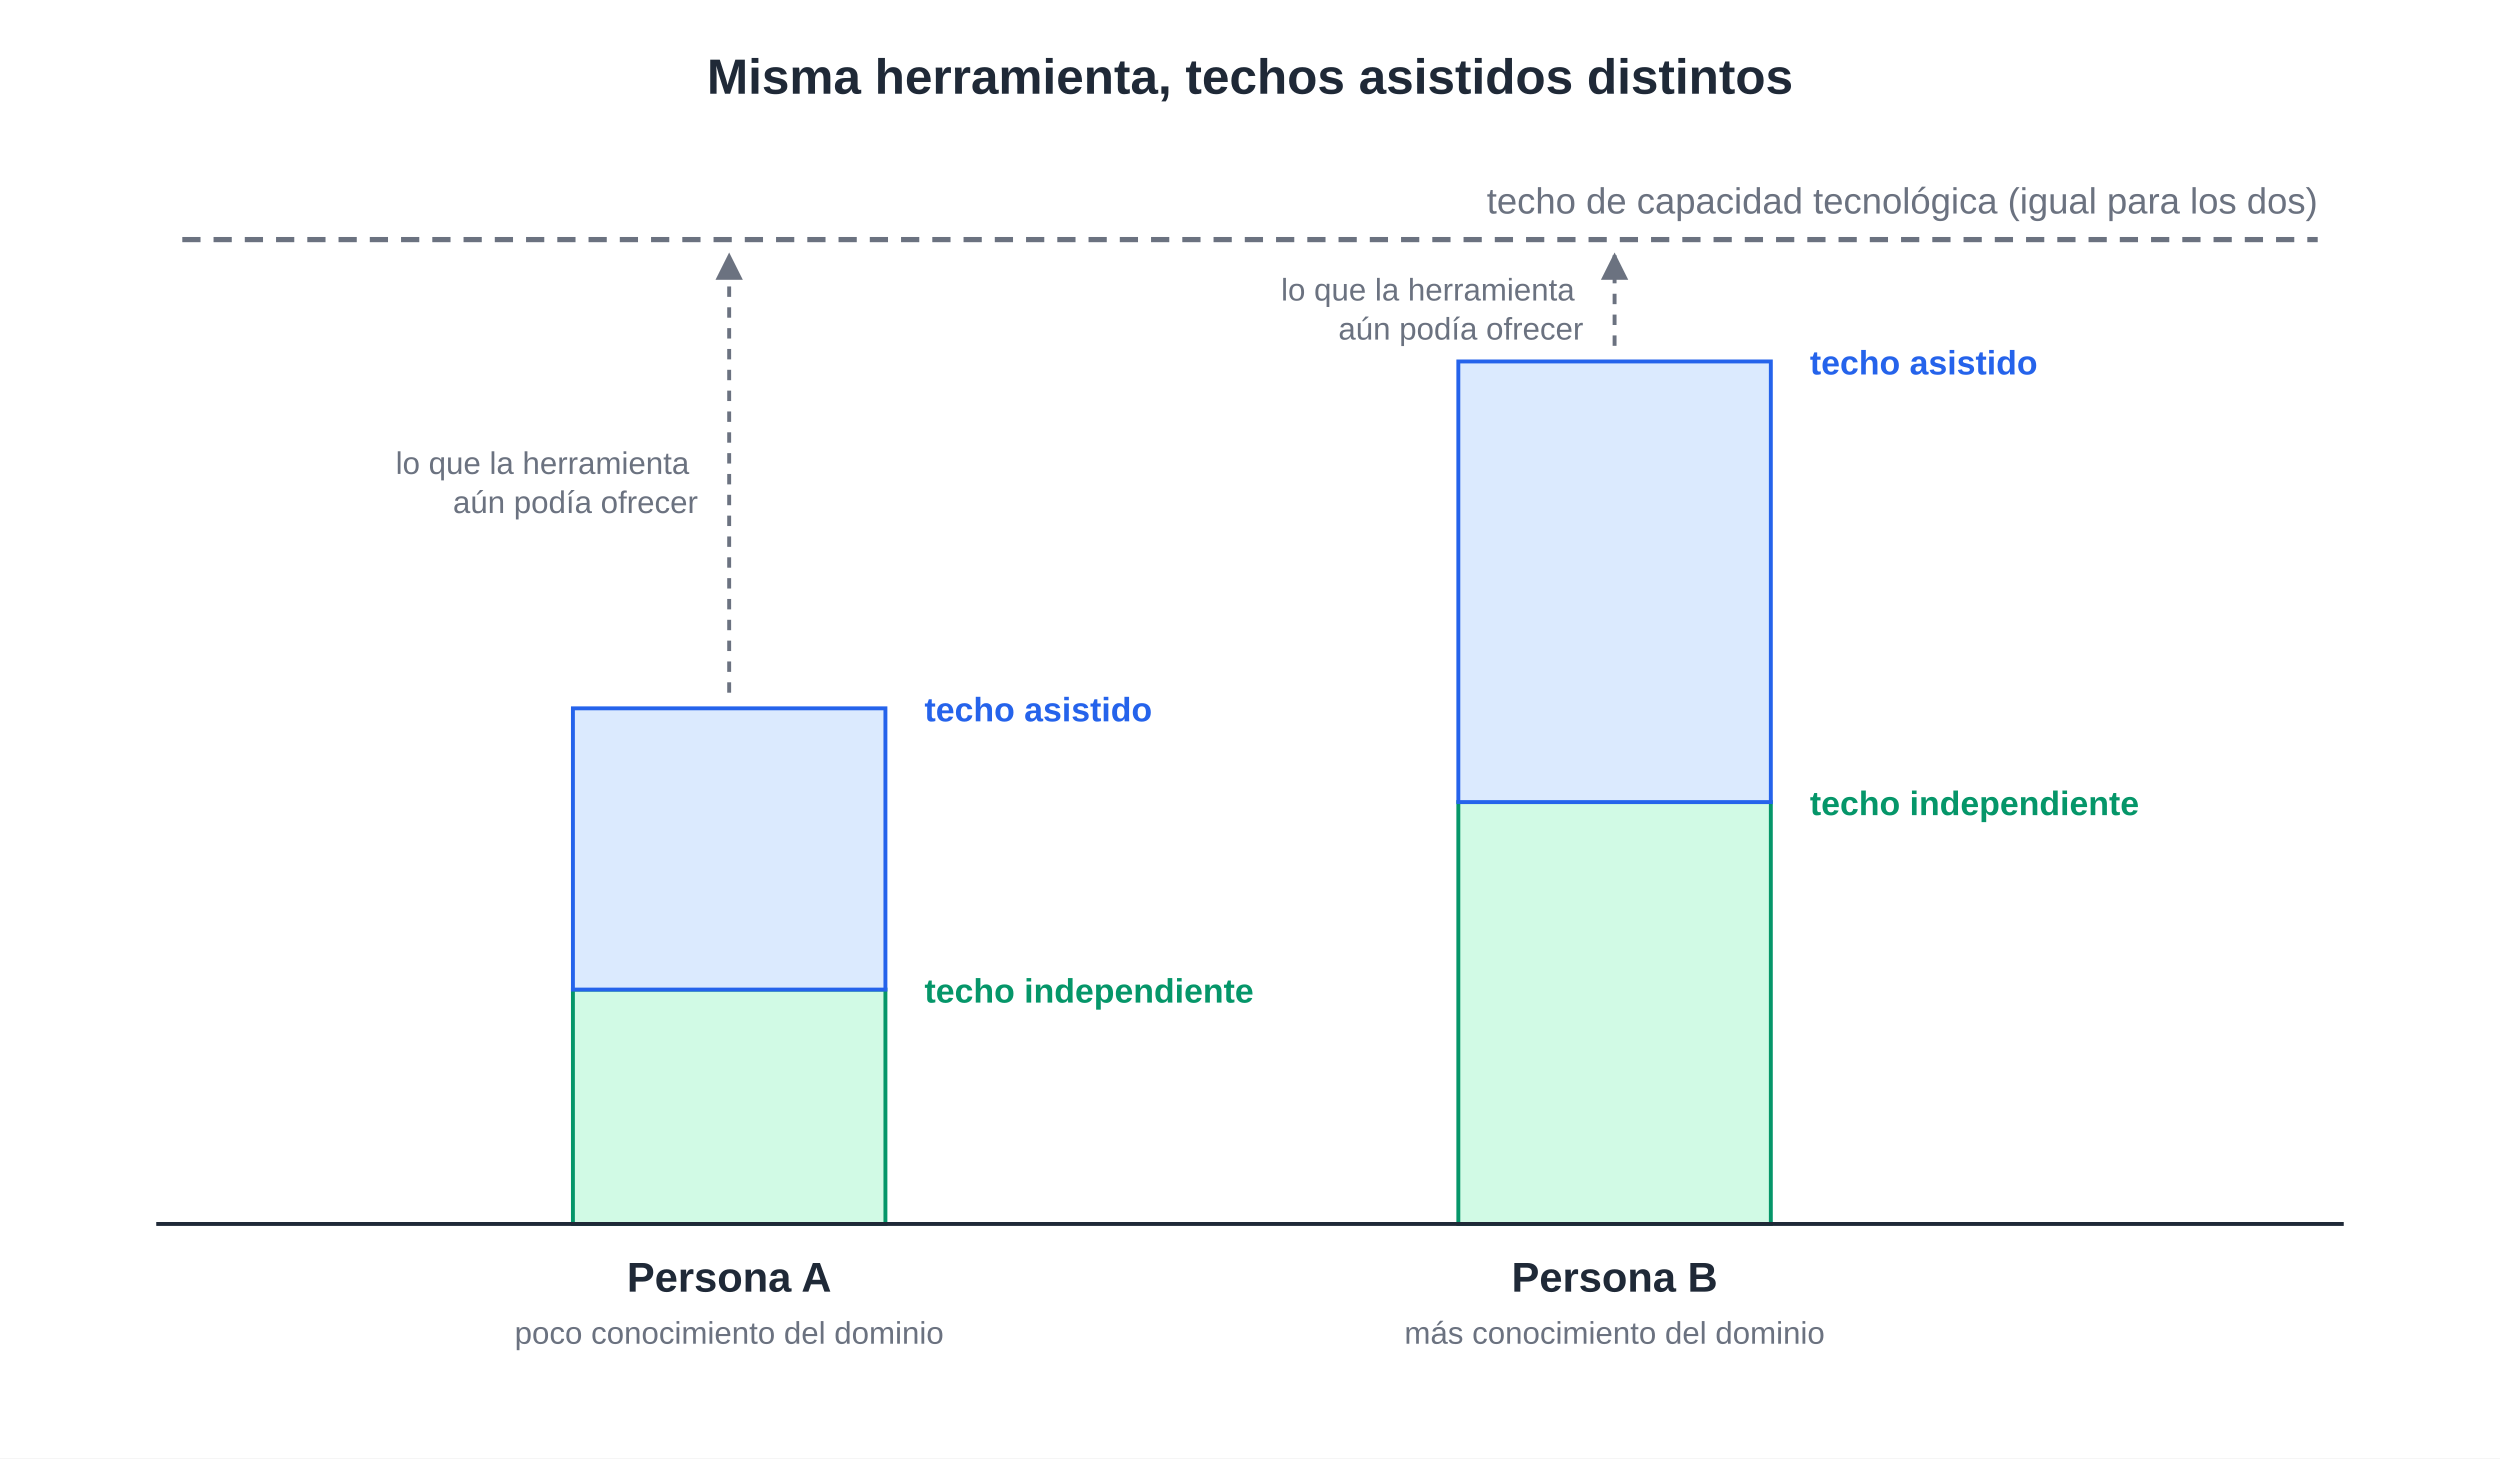
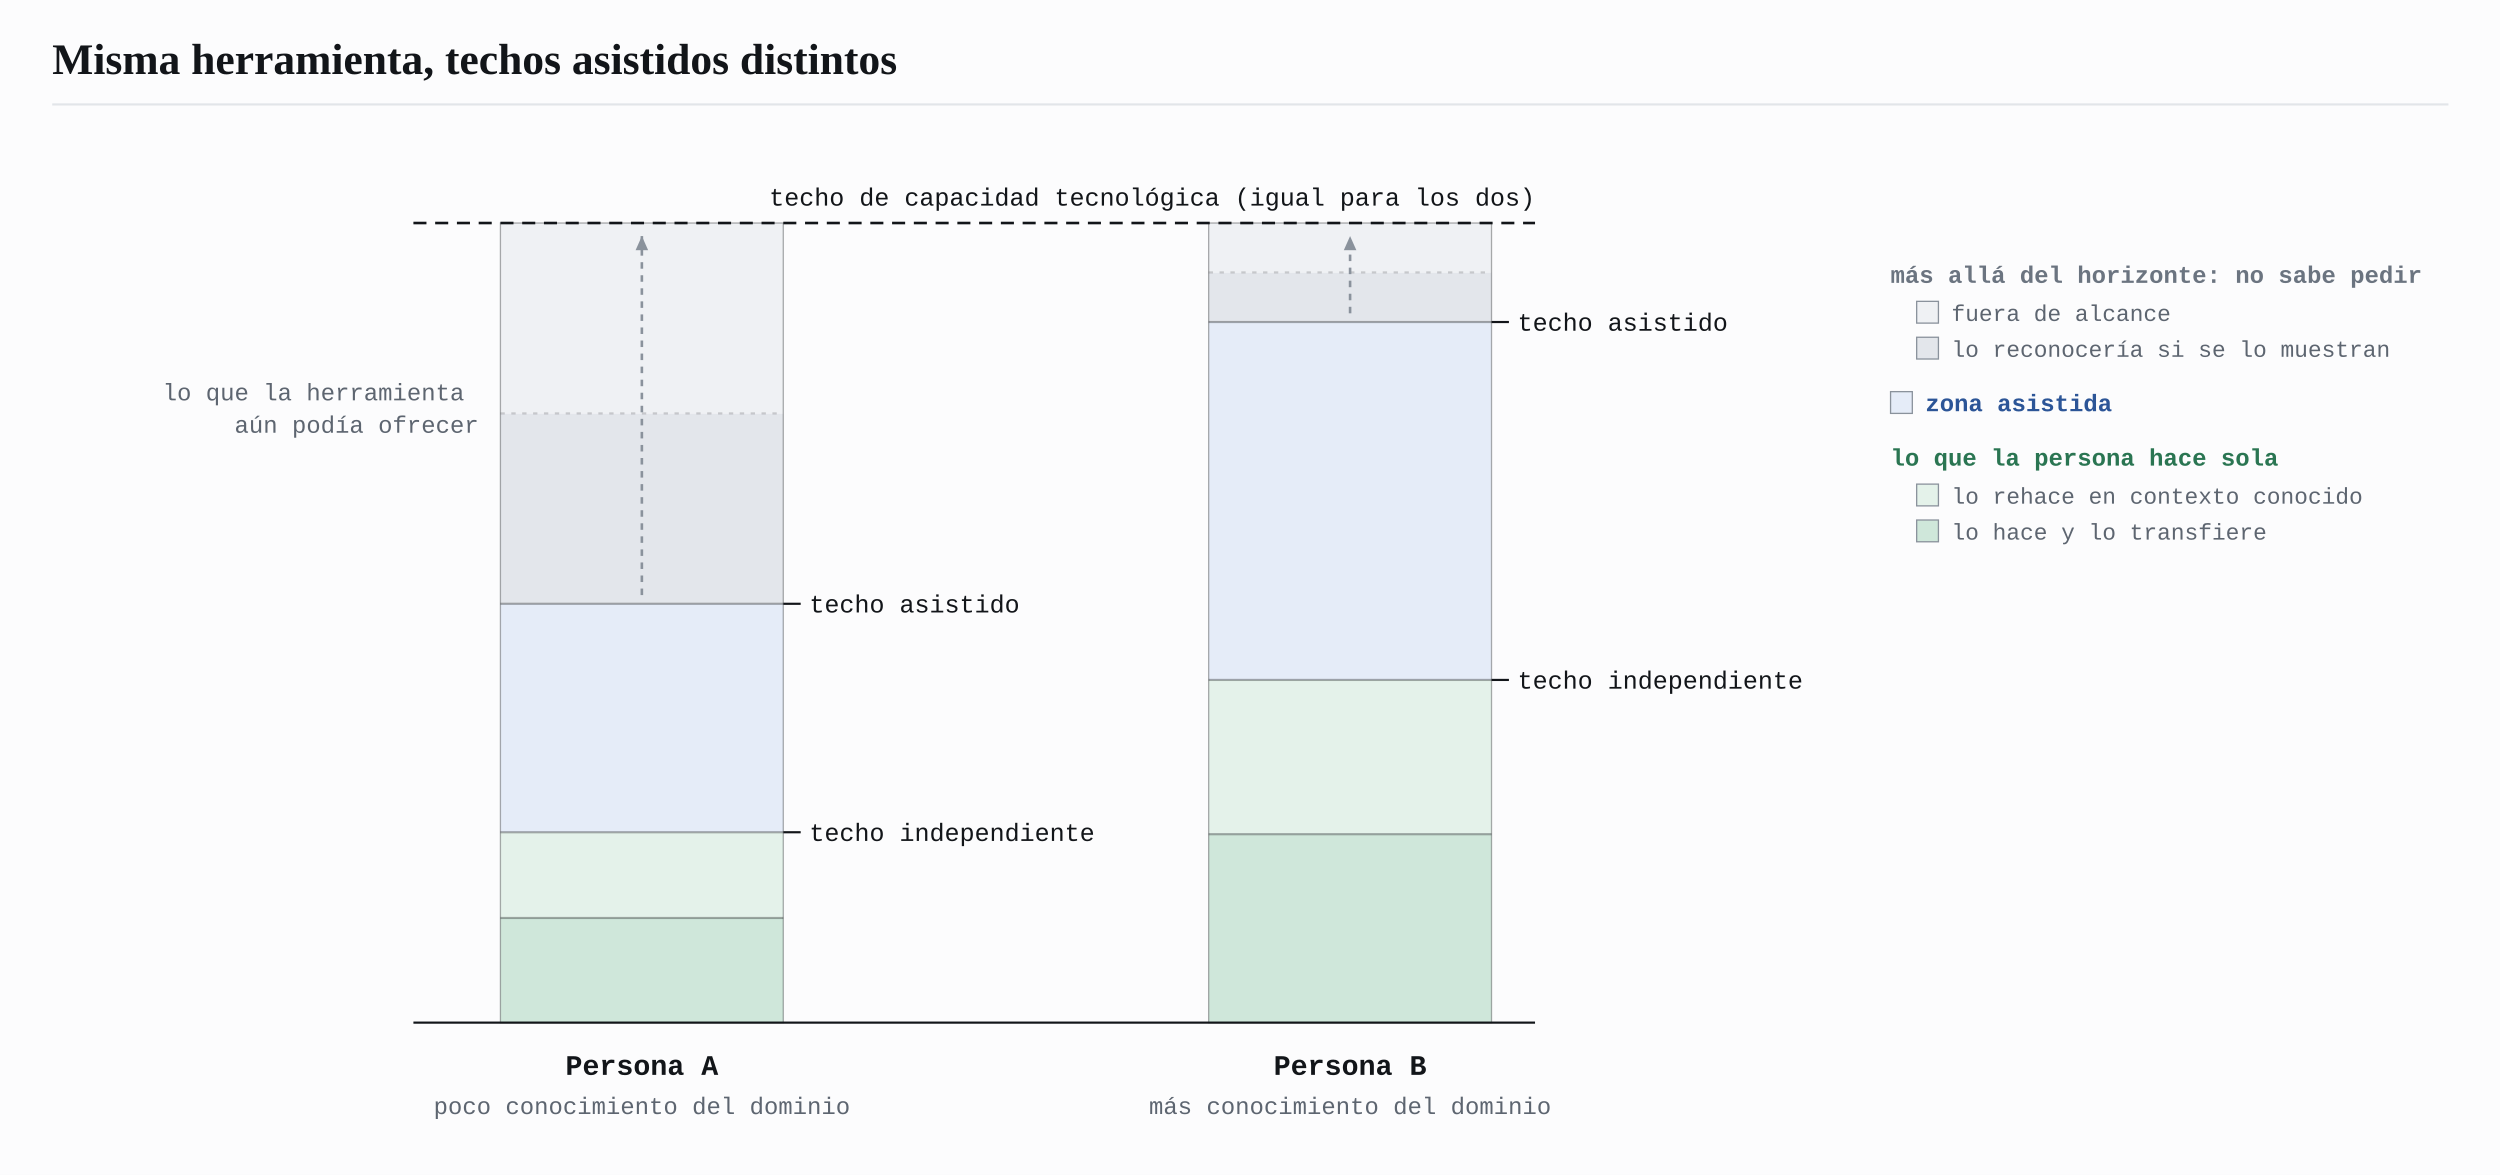
- <svg xmlns="http://www.w3.org/2000/svg" width="960" height="560" viewBox="0 0 960 560" role="img" aria-label="Misma herramienta, techos asistidos distintos">
+ <svg xmlns="http://www.w3.org/2000/svg" width="1149" height="540" viewBox="0 0 1149 540" role="img" aria-label="Misma herramienta, techos asistidos distintos">
  <defs>
-     <pattern id="hatch" width="8" height="8" patternUnits="userSpaceOnUse" patternTransform="rotate(45)">
-       <rect width="8" height="8" fill="#fee2e2" />
-       <line x1="0" y1="0" x2="0" y2="8" stroke="#dc2626" stroke-width="2.2" />
+     <pattern id="hatch" width="7" height="7" patternUnits="userSpaceOnUse" patternTransform="rotate(45)">
+       <rect width="7" height="7" fill="#f3dedb" />
+       <line x1="0" y1="0" x2="0" y2="7" stroke="#a8372b" stroke-width="1.1" stroke-opacity="0.5" />
    </pattern>
-     <marker id="arrow" viewBox="0 0 10 10" refX="9" refY="5" markerWidth="7" markerHeight="7" orient="auto-start-reverse">
-       <path d="M0,0 L10,5 L0,10 z" fill="#1f2937" />
+     <pattern id="dots" width="6" height="6" patternUnits="userSpaceOnUse">
+       <rect width="6" height="6" fill="#e9e1d3" />
+       <circle cx="3" cy="3" r="0.9" fill="#7a5d2c" fill-opacity="0.55" />
+     </pattern>
+     <marker id="arrow" viewBox="0 0 10 10" refX="9" refY="5" markerWidth="6" markerHeight="6" orient="auto-start-reverse">
+       <path d="M0,1 L9,5 L0,9 z" fill="#121519" />
    </marker>
-     <marker id="arrowm" viewBox="0 0 10 10" refX="9" refY="5" markerWidth="7" markerHeight="7" orient="auto-start-reverse">
-       <path d="M0,0 L10,5 L0,10 z" fill="#6b7280" />
+     <marker id="arrowm" viewBox="0 0 10 10" refX="9" refY="5" markerWidth="6" markerHeight="6" orient="auto-start-reverse">
+       <path d="M0,1 L9,5 L0,9 z" fill="#8a929c" />
+     </marker>
+     <marker id="arrowb" viewBox="0 0 10 10" refX="9" refY="5" markerWidth="6" markerHeight="6" orient="auto-start-reverse">
+       <path d="M0,1 L9,5 L0,9 z" fill="#a8372b" />
+     </marker>
+     <marker id="arrowg" viewBox="0 0 10 10" refX="9" refY="5" markerWidth="6" markerHeight="6" orient="auto-start-reverse">
+       <path d="M0,1 L9,5 L0,9 z" fill="#2a7552" />
    </marker>
  </defs>
-   <rect x="0" y="0" width="960" height="560" fill="#ffffff" stroke="none" stroke-width="0" rx="0" />
-   <text x="480.0" y="36" font-family="Arial, Helvetica, sans-serif" font-size="19" fill="#1f2937" text-anchor="middle" font-weight="bold">
-     <tspan x="480.0" dy="0.0">Misma herramienta, techos asistidos distintos</tspan>
+   <rect x="0.0" y="0.0" width="1149.3" height="540.0" fill="#fcfcfd" stroke="none" stroke-width="0" />
+   <text x="24.0" y="34.0" font-family="'Source Serif 4', Georgia, 'Times New Roman', serif" font-size="20" fill="#121519" text-anchor="start" font-weight="600">
+     <tspan x="24.0" dy="0.0">Misma herramienta, techos asistidos distintos</tspan>
  </text>
-   <line x1="70" y1="92.0" x2="890" y2="92.0" stroke="#6b7280" stroke-width="2" stroke-dasharray="7 5" />
-   <text x="890" y="82.0" font-family="Arial, Helvetica, sans-serif" font-size="14" fill="#6b7280" text-anchor="end" font-weight="normal">
-     <tspan x="890" dy="0.0">techo de capacidad tecnológica (igual para los dos)</tspan>
+   <line x1="24.0" y1="48.0" x2="1125.3" y2="48.0" stroke="#e2e5e9" stroke-width="1" />
+   <rect x="230.0" y="421.9" width="130.0" height="48.1" fill="#cfe7da" stroke="none" stroke-width="0" />
+   <rect x="230.0" y="382.5" width="130.0" height="39.4" fill="#e4f2ea" stroke="none" stroke-width="0" />
+   <rect x="230.0" y="277.5" width="130.0" height="105.0" fill="#e5ecf8" stroke="none" stroke-width="0" />
+   <rect x="230.0" y="190.0" width="130.0" height="87.5" fill="#e3e6eb" stroke="none" stroke-width="0" />
+   <rect x="230.0" y="102.5" width="130.0" height="87.5" fill="#eff1f4" stroke="none" stroke-width="0" />
+   <line x1="230.0" y1="421.9" x2="360.0" y2="421.9" stroke="#121519" stroke-width="1" stroke-opacity="0.35" />
+   <line x1="230.0" y1="382.5" x2="360.0" y2="382.5" stroke="#121519" stroke-width="1" stroke-opacity="0.35" />
+   <line x1="230.0" y1="277.5" x2="360.0" y2="277.5" stroke="#121519" stroke-width="1" stroke-opacity="0.35" />
+   <line x1="230.0" y1="190.0" x2="360.0" y2="190.0" stroke="#121519" stroke-width="1" stroke-dasharray="2 3" stroke-opacity="0.18" />
+   <rect x="230.0" y="102.5" width="130.0" height="367.5" fill="none" stroke="#121519" stroke-width="0.6" stroke-opacity="0.35" />
+   <line x1="360.0" y1="277.5" x2="368.0" y2="277.5" stroke="#121519" stroke-width="1" />
+   <text x="372.0" y="281.5" font-family="'JetBrains Mono', ui-monospace, SFMono-Regular, Menlo, Consolas, 'Liberation Mono', monospace" font-size="11.5" fill="#121519" text-anchor="start" font-weight="400">
+     <tspan x="372.0" dy="0.0">techo asistido</tspan>
  </text>
-   <rect x="220" y="380.0" width="120" height="90.0" fill="#d1fae5" stroke="#059669" stroke-width="1.5" rx="0" />
-   <rect x="220" y="272.0" width="120" height="108.0" fill="#dbeafe" stroke="#2563eb" stroke-width="1.5" rx="0" />
-   <line x1="280" y1="266.0" x2="280" y2="98.0" stroke="#6b7280" stroke-width="1.5" stroke-dasharray="4 4" marker-end="url(#arrowm)" />
-   <text x="268" y="182.0" font-family="Arial, Helvetica, sans-serif" font-size="12" fill="#6b7280" text-anchor="end" font-weight="normal">
-     <tspan x="268" dy="0.0">lo que la herramienta</tspan>
-     <tspan x="268" dy="15.0">aún podía ofrecer</tspan>
+   <line x1="360.0" y1="382.5" x2="368.0" y2="382.5" stroke="#121519" stroke-width="1" />
+   <text x="372.0" y="386.5" font-family="'JetBrains Mono', ui-monospace, SFMono-Regular, Menlo, Consolas, 'Liberation Mono', monospace" font-size="11.5" fill="#121519" text-anchor="start" font-weight="400">
+     <tspan x="372.0" dy="0.0">techo independiente</tspan>
  </text>
-   <text x="355" y="277.0" font-family="Arial, Helvetica, sans-serif" font-size="13" fill="#2563eb" text-anchor="start" font-weight="bold">
-     <tspan x="355" dy="0.0">techo asistido</tspan>
+   <line x1="295.0" y1="273.5" x2="295.0" y2="108.5" stroke="#8a929c" stroke-width="1.2" stroke-dasharray="3 3" marker-end="url(#arrowm)" />
+   <text x="295.0" y="494.0" font-family="'JetBrains Mono', ui-monospace, SFMono-Regular, Menlo, Consolas, 'Liberation Mono', monospace" font-size="13" fill="#121519" text-anchor="middle" font-weight="700">
+     <tspan x="295.0" dy="0.0">Persona A</tspan>
  </text>
-   <text x="355" y="385.0" font-family="Arial, Helvetica, sans-serif" font-size="13" fill="#059669" text-anchor="start" font-weight="bold">
-     <tspan x="355" dy="0.0">techo independiente</tspan>
+   <text x="295.0" y="512.0" font-family="'JetBrains Mono', ui-monospace, SFMono-Regular, Menlo, Consolas, 'Liberation Mono', monospace" font-size="11" fill="#5d6570" text-anchor="middle" font-weight="400">
+     <tspan x="295.0" dy="0.0">poco conocimiento del dominio</tspan>
  </text>
-   <text x="280" y="496" font-family="Arial, Helvetica, sans-serif" font-size="16" fill="#1f2937" text-anchor="middle" font-weight="bold">
-     <tspan x="280" dy="0.0">Persona A</tspan>
+   <rect x="555.5" y="383.4" width="130.0" height="86.6" fill="#cfe7da" stroke="none" stroke-width="0" />
+   <rect x="555.5" y="312.5" width="130.0" height="70.9" fill="#e4f2ea" stroke="none" stroke-width="0" />
+   <rect x="555.5" y="148.0" width="130.0" height="164.5" fill="#e5ecf8" stroke="none" stroke-width="0" />
+   <rect x="555.5" y="125.2" width="130.0" height="22.8" fill="#e3e6eb" stroke="none" stroke-width="0" />
+   <rect x="555.5" y="102.5" width="130.0" height="22.8" fill="#eff1f4" stroke="none" stroke-width="0" />
+   <line x1="555.5" y1="383.4" x2="685.5" y2="383.4" stroke="#121519" stroke-width="1" stroke-opacity="0.35" />
+   <line x1="555.5" y1="312.5" x2="685.5" y2="312.5" stroke="#121519" stroke-width="1" stroke-opacity="0.35" />
+   <line x1="555.5" y1="148.0" x2="685.5" y2="148.0" stroke="#121519" stroke-width="1" stroke-opacity="0.35" />
+   <line x1="555.5" y1="125.2" x2="685.5" y2="125.2" stroke="#121519" stroke-width="1" stroke-dasharray="2 3" stroke-opacity="0.18" />
+   <rect x="555.5" y="102.5" width="130.0" height="367.5" fill="none" stroke="#121519" stroke-width="0.6" stroke-opacity="0.35" />
+   <line x1="685.5" y1="148.0" x2="693.5" y2="148.0" stroke="#121519" stroke-width="1" />
+   <text x="697.5" y="152.0" font-family="'JetBrains Mono', ui-monospace, SFMono-Regular, Menlo, Consolas, 'Liberation Mono', monospace" font-size="11.5" fill="#121519" text-anchor="start" font-weight="400">
+     <tspan x="697.5" dy="0.0">techo asistido</tspan>
  </text>
-   <text x="280" y="516" font-family="Arial, Helvetica, sans-serif" font-size="12" fill="#6b7280" text-anchor="middle" font-weight="normal">
-     <tspan x="280" dy="0.0">poco conocimiento del dominio</tspan>
+   <line x1="685.5" y1="312.5" x2="693.5" y2="312.5" stroke="#121519" stroke-width="1" />
+   <text x="697.5" y="316.5" font-family="'JetBrains Mono', ui-monospace, SFMono-Regular, Menlo, Consolas, 'Liberation Mono', monospace" font-size="11.5" fill="#121519" text-anchor="start" font-weight="400">
+     <tspan x="697.5" dy="0.0">techo independiente</tspan>
  </text>
-   <rect x="560" y="308.0" width="120" height="162.0" fill="#d1fae5" stroke="#059669" stroke-width="1.5" rx="0" />
-   <rect x="560" y="138.8" width="120" height="169.2" fill="#dbeafe" stroke="#2563eb" stroke-width="1.5" rx="0" />
-   <line x1="620" y1="132.8" x2="620" y2="98.0" stroke="#6b7280" stroke-width="1.5" stroke-dasharray="4 4" marker-end="url(#arrowm)" />
-   <text x="608" y="115.4" font-family="Arial, Helvetica, sans-serif" font-size="12" fill="#6b7280" text-anchor="end" font-weight="normal">
-     <tspan x="608" dy="0.0">lo que la herramienta</tspan>
-     <tspan x="608" dy="15.0">aún podía ofrecer</tspan>
+   <line x1="620.5" y1="144.0" x2="620.5" y2="108.5" stroke="#8a929c" stroke-width="1.2" stroke-dasharray="3 3" marker-end="url(#arrowm)" />
+   <text x="620.5" y="494.0" font-family="'JetBrains Mono', ui-monospace, SFMono-Regular, Menlo, Consolas, 'Liberation Mono', monospace" font-size="13" fill="#121519" text-anchor="middle" font-weight="700">
+     <tspan x="620.5" dy="0.0">Persona B</tspan>
  </text>
-   <text x="695" y="143.8" font-family="Arial, Helvetica, sans-serif" font-size="13" fill="#2563eb" text-anchor="start" font-weight="bold">
-     <tspan x="695" dy="0.0">techo asistido</tspan>
+   <text x="620.5" y="512.0" font-family="'JetBrains Mono', ui-monospace, SFMono-Regular, Menlo, Consolas, 'Liberation Mono', monospace" font-size="11" fill="#5d6570" text-anchor="middle" font-weight="400">
+     <tspan x="620.5" dy="0.0">más conocimiento del dominio</tspan>
  </text>
-   <text x="695" y="313.0" font-family="Arial, Helvetica, sans-serif" font-size="13" fill="#059669" text-anchor="start" font-weight="bold">
-     <tspan x="695" dy="0.0">techo independiente</tspan>
+   <text x="220.0" y="184.0" font-family="'JetBrains Mono', ui-monospace, SFMono-Regular, Menlo, Consolas, 'Liberation Mono', monospace" font-size="11" fill="#5d6570" text-anchor="end" font-weight="400">
+     <tspan x="220.0" dy="0.0">lo que la herramienta</tspan>
+     <tspan x="220.0" dy="14.9">aún podía ofrecer</tspan>
  </text>
-   <text x="620" y="496" font-family="Arial, Helvetica, sans-serif" font-size="16" fill="#1f2937" text-anchor="middle" font-weight="bold">
-     <tspan x="620" dy="0.0">Persona B</tspan>
+   <line x1="190.0" y1="102.5" x2="705.5" y2="102.5" stroke="#121519" stroke-width="1.2" stroke-dasharray="6 4" />
+   <text x="705.5" y="94.5" font-family="'JetBrains Mono', ui-monospace, SFMono-Regular, Menlo, Consolas, 'Liberation Mono', monospace" font-size="11.5" fill="#121519" text-anchor="end" font-weight="400">
+     <tspan x="705.5" dy="0.0">techo de capacidad tecnológica (igual para los dos)</tspan>
  </text>
-   <text x="620" y="516" font-family="Arial, Helvetica, sans-serif" font-size="12" fill="#6b7280" text-anchor="middle" font-weight="normal">
-     <tspan x="620" dy="0.0">más conocimiento del dominio</tspan>
+   <line x1="190.0" y1="470.0" x2="705.5" y2="470.0" stroke="#121519" stroke-width="1" />
+   <text x="868.9" y="130.0" font-family="'JetBrains Mono', ui-monospace, SFMono-Regular, Menlo, Consolas, 'Liberation Mono', monospace" font-size="11" fill="#6b7480" text-anchor="start" font-weight="700">
+     <tspan x="868.9" dy="0.0">más allá del horizonte: no sabe pedir</tspan>
  </text>
-   <line x1="60" y1="470" x2="900" y2="470" stroke="#1f2937" stroke-width="1.5" />
+   <rect x="880.9" y="138.5" width="10.0" height="10.0" fill="#eff1f4" stroke="#8a929c" stroke-width="0.6" />
+   <text x="896.9" y="147.5" font-family="'JetBrains Mono', ui-monospace, SFMono-Regular, Menlo, Consolas, 'Liberation Mono', monospace" font-size="10.5" fill="#5d6570" text-anchor="start" font-weight="400">
+     <tspan x="896.9" dy="0.0">fuera de alcance</tspan>
+   </text>
+   <rect x="880.9" y="155.0" width="10.0" height="10.0" fill="#e3e6eb" stroke="#8a929c" stroke-width="0.6" />
+   <text x="896.9" y="164.0" font-family="'JetBrains Mono', ui-monospace, SFMono-Regular, Menlo, Consolas, 'Liberation Mono', monospace" font-size="10.5" fill="#5d6570" text-anchor="start" font-weight="400">
+     <tspan x="896.9" dy="0.0">lo reconocería si se lo muestran</tspan>
+   </text>
+   <rect x="868.9" y="180.0" width="10.0" height="10.0" fill="#e5ecf8" stroke="#8a929c" stroke-width="0.6" />
+   <text x="884.9" y="189.0" font-family="'JetBrains Mono', ui-monospace, SFMono-Regular, Menlo, Consolas, 'Liberation Mono', monospace" font-size="11" fill="#2c5597" text-anchor="start" font-weight="700">
+     <tspan x="884.9" dy="0.0">zona asistida</tspan>
+   </text>
+   <text x="868.9" y="214.0" font-family="'JetBrains Mono', ui-monospace, SFMono-Regular, Menlo, Consolas, 'Liberation Mono', monospace" font-size="11" fill="#2a7552" text-anchor="start" font-weight="700">
+     <tspan x="868.9" dy="0.0">lo que la persona hace sola</tspan>
+   </text>
+   <rect x="880.9" y="222.5" width="10.0" height="10.0" fill="#e4f2ea" stroke="#8a929c" stroke-width="0.6" />
+   <text x="896.9" y="231.5" font-family="'JetBrains Mono', ui-monospace, SFMono-Regular, Menlo, Consolas, 'Liberation Mono', monospace" font-size="10.5" fill="#5d6570" text-anchor="start" font-weight="400">
+     <tspan x="896.9" dy="0.0">lo rehace en contexto conocido</tspan>
+   </text>
+   <rect x="880.9" y="239.0" width="10.0" height="10.0" fill="#cfe7da" stroke="#8a929c" stroke-width="0.6" />
+   <text x="896.9" y="248.0" font-family="'JetBrains Mono', ui-monospace, SFMono-Regular, Menlo, Consolas, 'Liberation Mono', monospace" font-size="10.5" fill="#5d6570" text-anchor="start" font-weight="400">
+     <tspan x="896.9" dy="0.0">lo hace y lo transfiere</tspan>
+   </text>
</svg>
